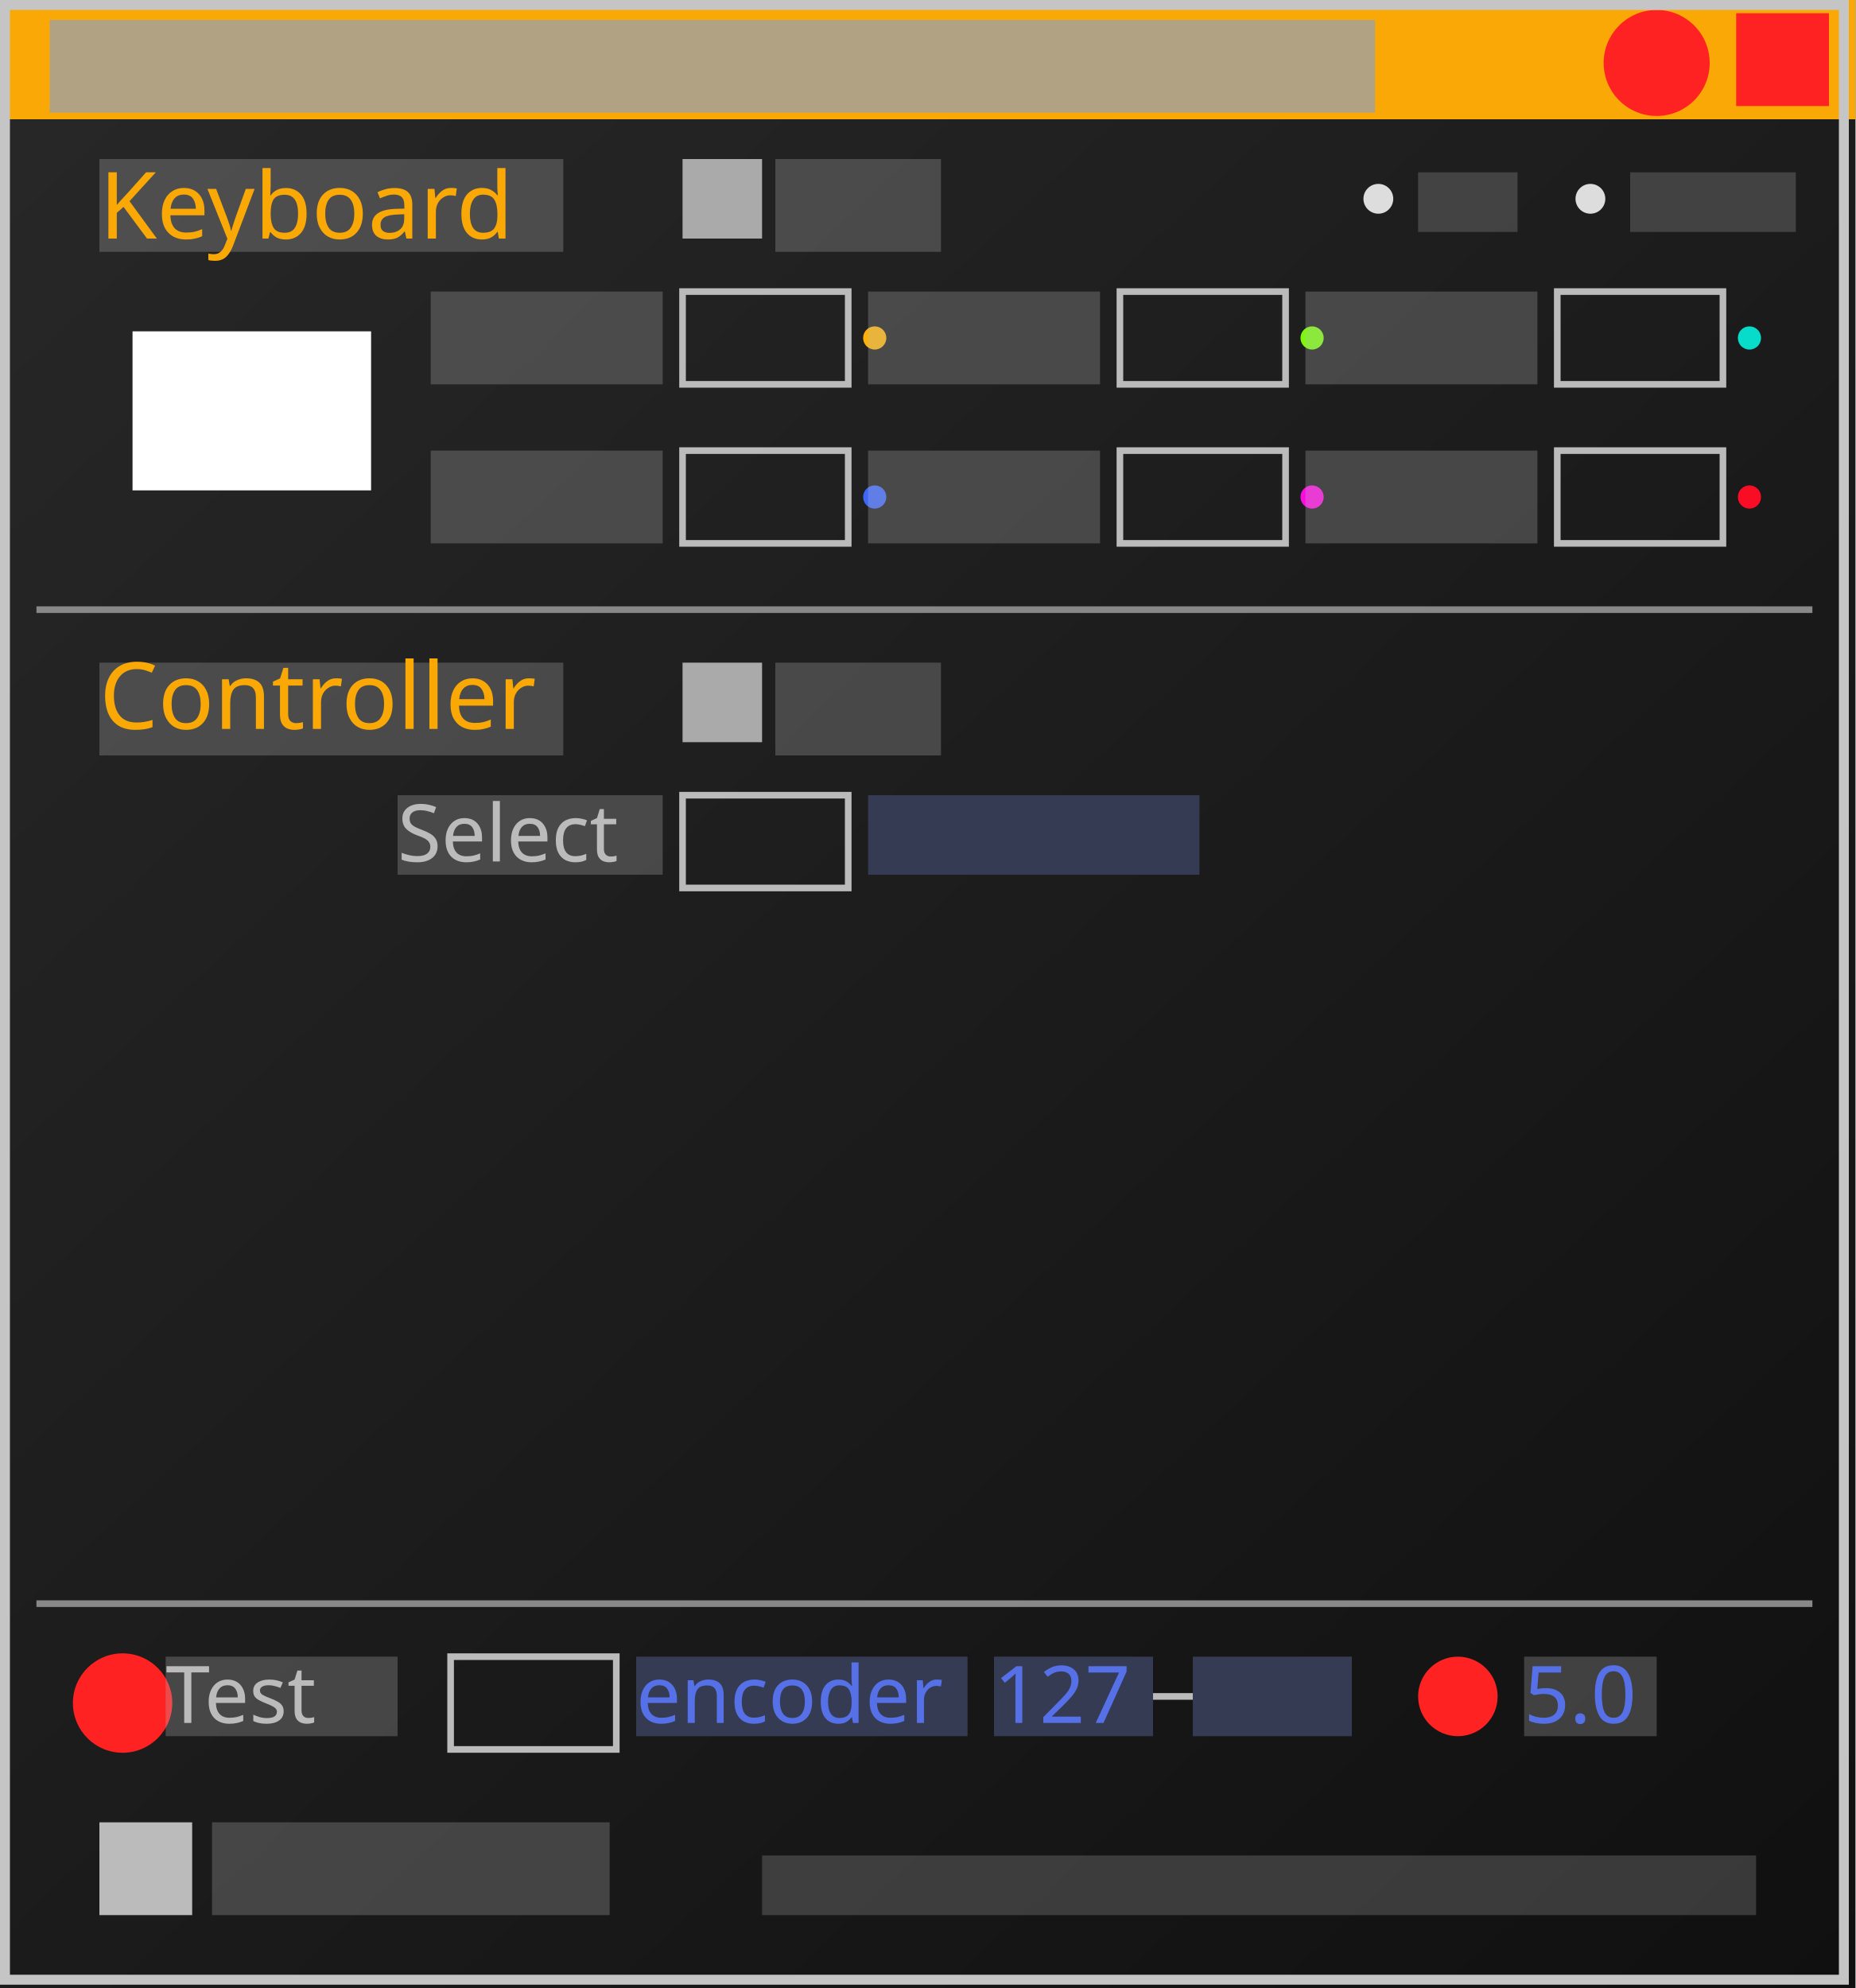
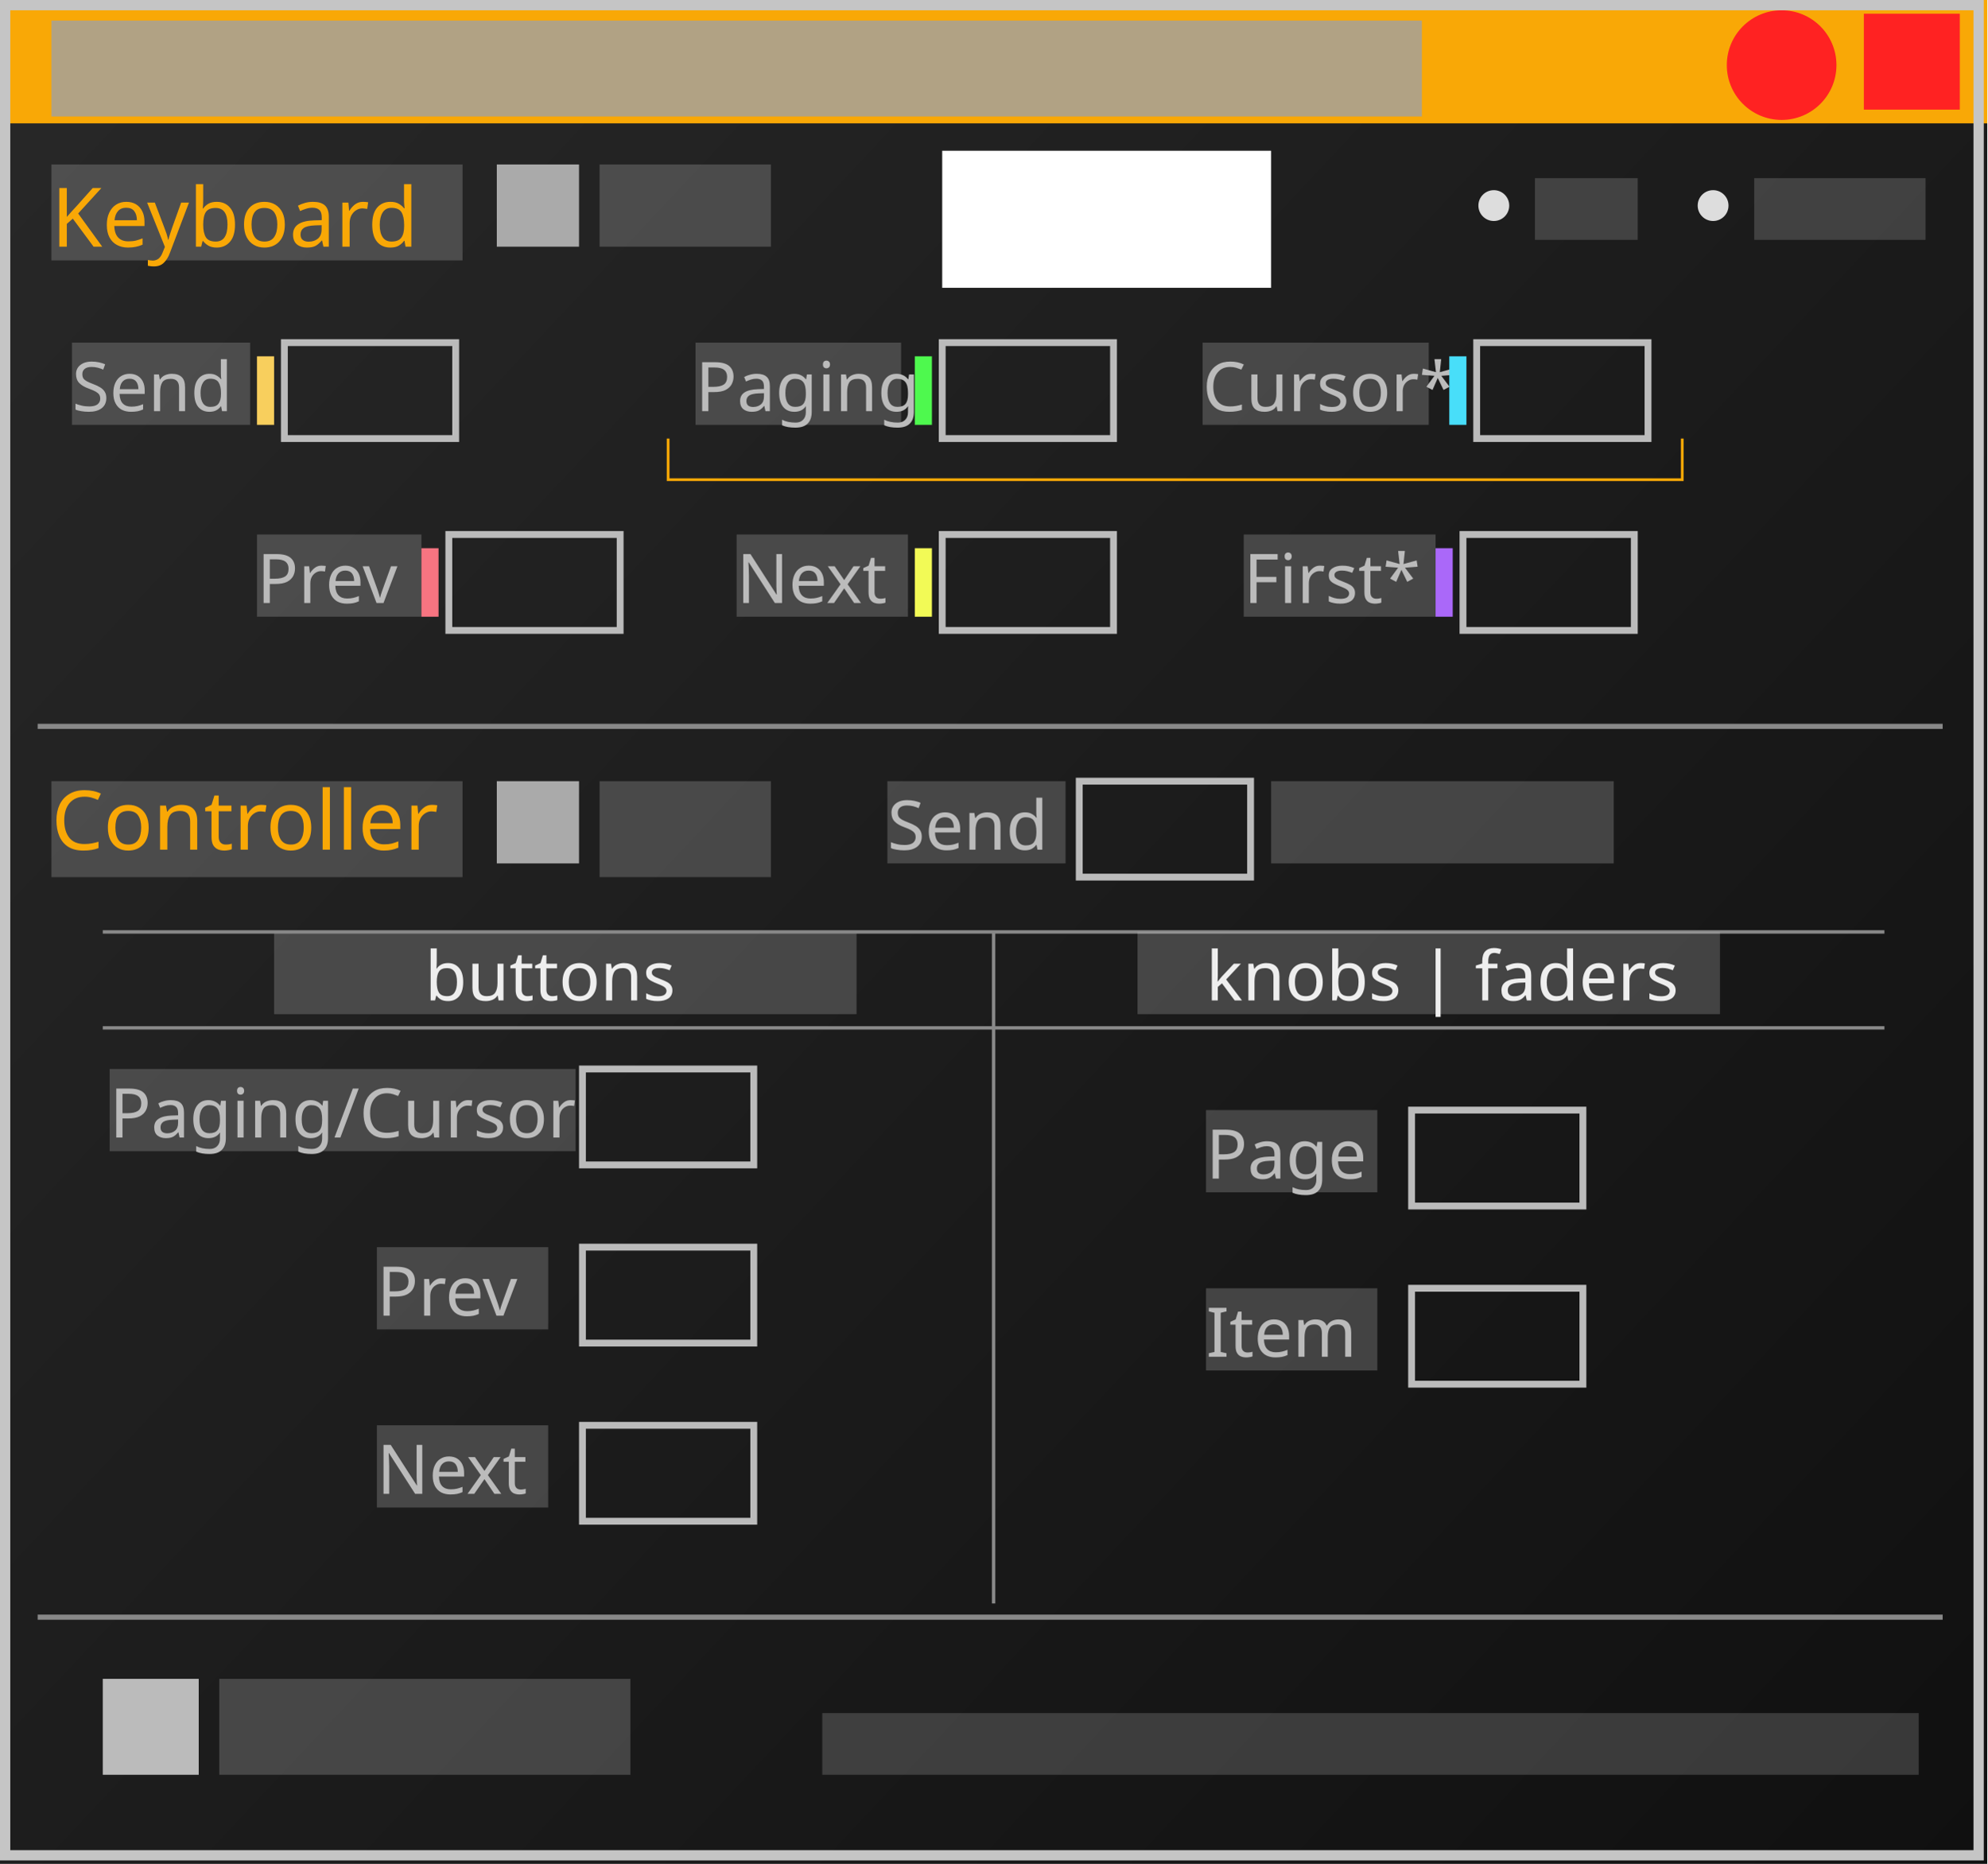
- <svg xmlns="http://www.w3.org/2000/svg" width="280" height="300" viewBox="0 0 280 300" font-family="Hanken Grotesk" font-size="12" version="1.1">
+ <svg xmlns="http://www.w3.org/2000/svg" width="290" height="272" viewBox="0 0 290 272" font-family="Hanken Grotesk" font-size="10" version="1.1">
  <linearGradient id="pg" y2="100%" gradientUnits="userSpaceOnUse">
    <stop offset="0" stop-color="#282828" />
    <stop offset="1" stop-color="#101010" />
  </linearGradient>
  <rect id="panel" fill="url(#pg)" width="100%" height="100%" />
  <rect id="mast" fill="#f9a806" width="100%" height="18" />
-   <circle id="k:help" fill="#f22" cx="250" cy="9.5" r="8" />
-   <rect id="k:close" fill="#f22" x="262" y="2" width="14" height="14" />
+   <circle id="k:help" fill="#f22" cx="260" cy="9.5" r="8" />
+   <rect id="k:close" fill="#f22" x="272" y="2" width="14" height="14" />
  <rect id="k:dlg-title" fill="#a0a0a0d0" x="7.5" y="3" width="200" height="14" />
-   <circle id="k:valid" fill="#ddd" cx="208" cy="30" r="2.25" />
-   <rect id="k:valid-label" fill="#aaa4" x="214" y="26" width="15" height="9" />
-   <circle id="k:learn" fill="#ddd" cx="240" cy="30" r="2.25" />
-   <rect id="k:learn-label" fill="#aaa4" x="246" y="26" width="25" height="9" />
-   <g transform="translate(15, 24)">
-     <rect id="k:key-label" fill="#bbb4" x="0" y="0" width="70" height="14" />
-     <text x="0" y="12" font-size="14" fill="#f9a806">Keyboard</text>
-     <rect id="k:kchannel" fill="#aaa" x="88" y="0" width="12" height="12" />
-     <rect id="k:kchannel-info" fill="#bbb4" x="102" y="0" width="25" height="14" />
-     <rect id="k:keys" fill="#fff" x="5" y="26" width="36" height="24" />
-     <rect id="k:kselect-label" fill="#bbb4" x="50" y="20" width="35" height="14" />
-     <rect id="k:kselect-nn" fill="none" stroke="#bbb" x="88" y="20" width="25" height="14" />
-     <circle id="co-select" fill="#f8b10d" cx="117" cy="27" r="1.75" />
-     <rect id="k:kpage-label" fill="#bbb4" x="116" y="20" width="35" height="14" />
-     <rect id="k:kpage-nn" fill="none" stroke="#bbb" x="154" y="20" width="25" height="14" />
-     <circle id="co-page" fill="#7bf80d" cx="183" cy="27" r="1.75" />
-     <rect id="k:kindex-label" fill="#bbb4" x="182" y="20" width="35" height="14" />
-     <rect id="k:kindex-nn" fill="none" stroke="#bbb" x="220" y="20" width="25" height="14" />
-     <circle id="co-index" fill="#07dccb" cx="249" cy="27" r="1.75" />
-     <rect id="k:kprev-label" fill="#bbb4" x="50" y="44" width="35" height="14" />
-     <rect id="k:kprev-nn" fill="none" stroke="#bbb" x="88" y="44" width="25" height="14" />
-     <circle id="co-prev" fill="#3f67f5" cx="117" cy="51" r="1.75" />
-     <rect id="k:knext-label" fill="#bbb4" x="116" y="44" width="35" height="14" />
-     <rect id="k:knext-nn" fill="none" stroke="#bbb" x="154" y="44" width="25" height="14" />
-     <circle id="co-next" fill="#f80ddd" cx="183" cy="51" r="1.75" />
-     <rect id="k:kfirst-label" fill="#bbb4" x="182" y="44" width="35" height="14" />
-     <rect id="k:kfirst-nn" fill="none" stroke="#bbb" x="220" y="44" width="25" height="14" />
-     <circle id="co-first" fill="#f80d24" cx="249" cy="51" r="1.75" />
+   <circle id="k:valid" fill="#ddd" cx="218" cy="30" r="2.25" />
+   <rect id="k:valid-label" fill="#aaa4" x="224" y="26" width="15" height="9" />
+   <circle id="k:learn" fill="#ddd" cx="250" cy="30" r="2.25" />
+   <rect id="k:learn-label" fill="#aaa4" x="256" y="26" width="25" height="9" />
+   <g transform="translate(7.5, 24)">
+     <rect id="k:key-label" fill="#bbb4" x="0" y="0" width="60" height="14" />
+     <text x="0" y="12" font-size="12" fill="#f9a806">Keyboard</text>
+     <rect id="k:kchannel" fill="#aaa" x="65" y="0" width="12" height="12" />
+     <rect id="k:kchannel-info" fill="#bbb4" x="80" y="0" width="25" height="12" />
+     <rect id="k:keys" fill="#fff" x="130" y="-2" width="48" height="20" />
+     <rect id="k:ksend-label" fill="#bbb4" x="3" y="26" width="26" height="12" />
+     <text x="3" y="36" fill="#bbb">Send</text>
+     <rect id="co-send" fill="#f8cf5d" x="30" y="28" width="2.5" height="10" />
+     <rect id="k:ksend-nn" fill="none" stroke="#bbb" x="34" y="26" width="25" height="14" />
+     <rect id="k:kpaging-label" fill="#bbb4" x="94" y="26" width="30" height="12" />
+     <text x="94" y="36" fill="#bbb">Paging</text>
+     <rect id="co-paging" fill="#4ef94e" x="126" y="28" width="2.5" height="10" />
+     <rect id="k:kpaging-nn" fill="none" stroke="#bbb" x="130" y="26" width="25" height="14" />
+     <rect id="k:kcursor-label" fill="#bbb4" x="168" y="26" width="33" height="12" />
+     <text fill="#bbb" x="168" y="36">Cursor*</text>
+     <rect id="co-cursor" fill="#48def9" x="204" y="28" width="2.5" height="10" />
+     <rect id="k:kcursor-nn" fill="none" stroke="#bbb" x="208" y="26" width="25" height="14" />
+     <path id="tie" fill="none" stroke="#f9a806" stroke-width=".4" d="M 90,40 v6 h148 v-6" />
+     <rect id="k:kprev-label" fill="#bbb4" x="30" y="54" width="24" height="12" />
+     <text fill="#bbb" x="30" y="64">Prev</text>
+     <rect id="co-prev" fill="#f77481" x="54" y="56" width="2.5" height="10" />
+     <rect id="k:kprev-nn" fill="none" stroke="#bbb" x="58" y="54" width="25" height="14" />
+     <rect id="k:knext-label" fill="#bbb4" x="100" y="54" width="25" height="12" />
+     <text fill="#bbb" x="100" y="64">Next</text>
+     <rect id="co-next" fill="#f2fa56" x="126" y="56" width="2.5" height="10" />
+     <rect id="k:knext-nn" fill="none" stroke="#bbb" x="130" y="54" width="25" height="14" />
+     <rect id="k:kfirst-label" fill="#bbb4" x="174" y="54" width="28" height="12" />
+     <text fill="#bbb" x="174" y="64">First*</text>
+     <rect id="co-first" fill="#aa68f9" x="202" y="56" width="2.5" height="10" />
+     <rect id="k:kfirst-nn" fill="none" stroke="#bbb" x="206" y="54" width="25" height="14" />
  </g>
-   <path id="div" fill="none" stroke="#888" d="M 5.5,92 h 268" />
-   <g transform="translate(15,100)">
-     <rect id="k:cc-label" fill="#bbb4" x="0" y="0" width="70" height="14" />
-     <text x="0" y="10" fill="#f9a806" font-size="14">Controller</text>
-     <rect id="k:cc-channel" fill="#aaa" x="88" y="0" width="12" height="12" />
-     <rect id="k:cc-channel-info" fill="#bbb4" x="102" y="0" width="25" height="14" />
-     <rect id="k:cc-select-label" fill="#bbb4" x="45" y="20" width="40" height="12" />
-     <text x="45" y="30" fill="#bbb" font-size="12">Select</text>
-     <rect id="k:cc-select" fill="none" stroke="#bbb" x="88" y="20" width="25" height="14" />
-     <rect id="p:cc-seltype--blank" fill="#363b54" x="116" y="20" width="50" height="12" />
+   <path id="div" fill="none" stroke="#888" stroke-width=".75" d="M 5.5,106 h 278" />
+   <g transform="translate(7.5,114)">
+     <rect id="k:cc-label" fill="#bbb4" x="0" y="0" width="60" height="14" />
+     <text fill="#f9a806" font-size="12" x="0" y="10">Controller</text>
+     <rect id="k:cc-channel" fill="#aaa" x="65" y="0" width="12" height="12" />
+     <rect id="k:cc-channel-info" fill="#bbb4" x="80" y="0" width="25" height="14" />
+     <rect id="k:cc-send-label" fill="#bbb4" x="122" y="0" width="26" height="12" />
+     <text fill="#bbb" x="122" y="10">Send</text>
+     <rect id="k:cc-send" fill="none" stroke="#bbb" x="150" y="0" width="25" height="14" />
+     <rect id="k:cc-sendtype" fill="#bbb4" x="178" y="0" width="50" height="12" />
  </g>
-   <path id="div" fill="none" stroke="#888" d="M 5.5,242 h 268" />
-   <g transform="translate(15,250)">
-     <circle id="k:cc-test-info" fill="#f22" cx="3.5" cy="7" r="7.5" />
-     <rect id="k:cc-test-label" fill="#bbb4" x="10" y="0" width="35" height="12" />
-     <text fill="#bbb" x="10" y="10">Test</text>
-     <rect id="k:cc-test" fill="none" stroke="#bbb" x="53" y="0" width="25" height="14" />
-     <rect id="p:cc-type--blank" fill="#363b54" x="81" y="0" width="50" height="12" />
-     <text fill="#5671e8" x="81" y="10" font-size="12">encoder</text>
-     <rect id="p:cc-min--blank" fill="#363b54" x="135" y="0" width="24" height="12" />
-     <text fill="#5671e8" x="135" y="10" font-size="12">127</text>
-     <rect id="p:cc-max--blank" fill="#363b54" x="165" y="0" width="24" height="12" />
-     <path id="div" stroke="#bbb" stroke-width="1" d="M159,6 h 6" />
-     <circle id="k:test-reset" fill="#f22" cx="205" cy="6" r="6" />
-     <rect id="k:test-time" fill="#bbb4" x="215" y="0" width="20" height="12" />
-     <text fill="#5671e8" x="215" y="10" font-size="12">5.0</text>
+   <g transform="translate(40,136)">
+     <xrect fill="none" stroke="#f9a806" stroke-width=".25" x="0" y="0" width="85" height="98" />
+     <rect id="k:buttons-label" fill="#bbb4" x="0" y="0" width="85" height="12" />
+     <text fill="#eee" font-size="10" x="22" y="10">buttons</text>
+     <rect id="k:cc-toggle-label" fill="#bbb4" x="-24" y="20" width="68" height="12" />
+     <text fill="#bbb" x="-24" y="30" font-size="10">Paging/Cursor</text>
+     <rect id="k:cc-toggle" fill="none" stroke="#bbb" x="45" y="20" width="25" height="14" />
+     <rect id="k:cc-prev-label" fill="#bbb4" x="15" y="46" width="25" height="12" />
+     <text fill="#bbb" x="15" y="56" font-size="10">Prev</text>
+     <rect id="k:cc-prev" fill="none" stroke="#bbb" x="45" y="46" width="25" height="14" />
+     <rect id="k:cc-next-label" fill="#bbb4" x="15" y="72" width="25" height="12" />
+     <text fill="#bbb" x="15" y="82" font-size="10">Next</text>
+     <rect id="k:cc-next" fill="none" stroke="#bbb" x="45" y="72" width="25" height="14" />
  </g>
-   <rect id="k:conn" fill="#aaa4" x="115" y="280" width="150" height="9" />
-   <g transform="translate(15, 275)">
+   <path id="div" fill="none" stroke="#888" stroke-width=".5" d="M 15,136 h 260" />
+   <path id="div" stroke="#888" stroke-width=".5" d="M 145,136 v98" />
+   <path id="div" fill="none" stroke="#888" stroke-width=".5" d="M 15,150 h 260" />
+   <g transform="translate(166,136)">
+     <xrect fill="none" stroke="#f9a806" stroke-width=".25" x="0" y="0" width="85" height="98" />
+     <rect id="k:knobs-faders-label" fill="#bbb4" x="0" y="0" width="85" height="12" />
+     <text fill="#eee" font-size="10" x="10" y="10">knobs | faders</text>
+     <rect id="k:cc-page-label" fill="#bbb4" x="10" y="26" width="25" height="12" />
+     <text fill="#bbb" x="10" y="36" font-size="10">Page</text>
+     <rect id="k:cc-page" fill="none" stroke="#bbb" x="40" y="26" width="25" height="14" />
+     <rect id="k:cc-item-label" fill="#bbb4" x="10" y="52" width="25" height="12" />
+     <text fill="#bbb" x="10" y="62" font-size="10">Item</text>
+     <rect id="k:cc-item" fill="none" stroke="#bbb" x="40" y="52" width="25" height="14" />
+   </g>
+   <path id="div" fill="none" stroke="#888" stroke-width=".75" d="M 5.5,236 h 278" />
+   <g transform="translate(15, 245)">
    <rect id="k:log" fill="#bbb" x="0" y="0" width="14" height="14" />
    <rect id="k:log-label" fill="#bbb4" x="17" y="0" width="60" height="14" />
+     <rect id="k:conn" fill="#aaa4" x="105" y="5" width="160" height="9" />
  </g>
-   <rect id="dlg-border" fill="none" stroke="#c5c5c5" stroke-width="1.5" x=".75" y=".75" width="277.5" height="298" />
+   <rect id="dlg-border" fill="none" stroke="#c5c5c5" stroke-width="1.5" x=".75" y=".75" width="288" height="270" />
</svg>
